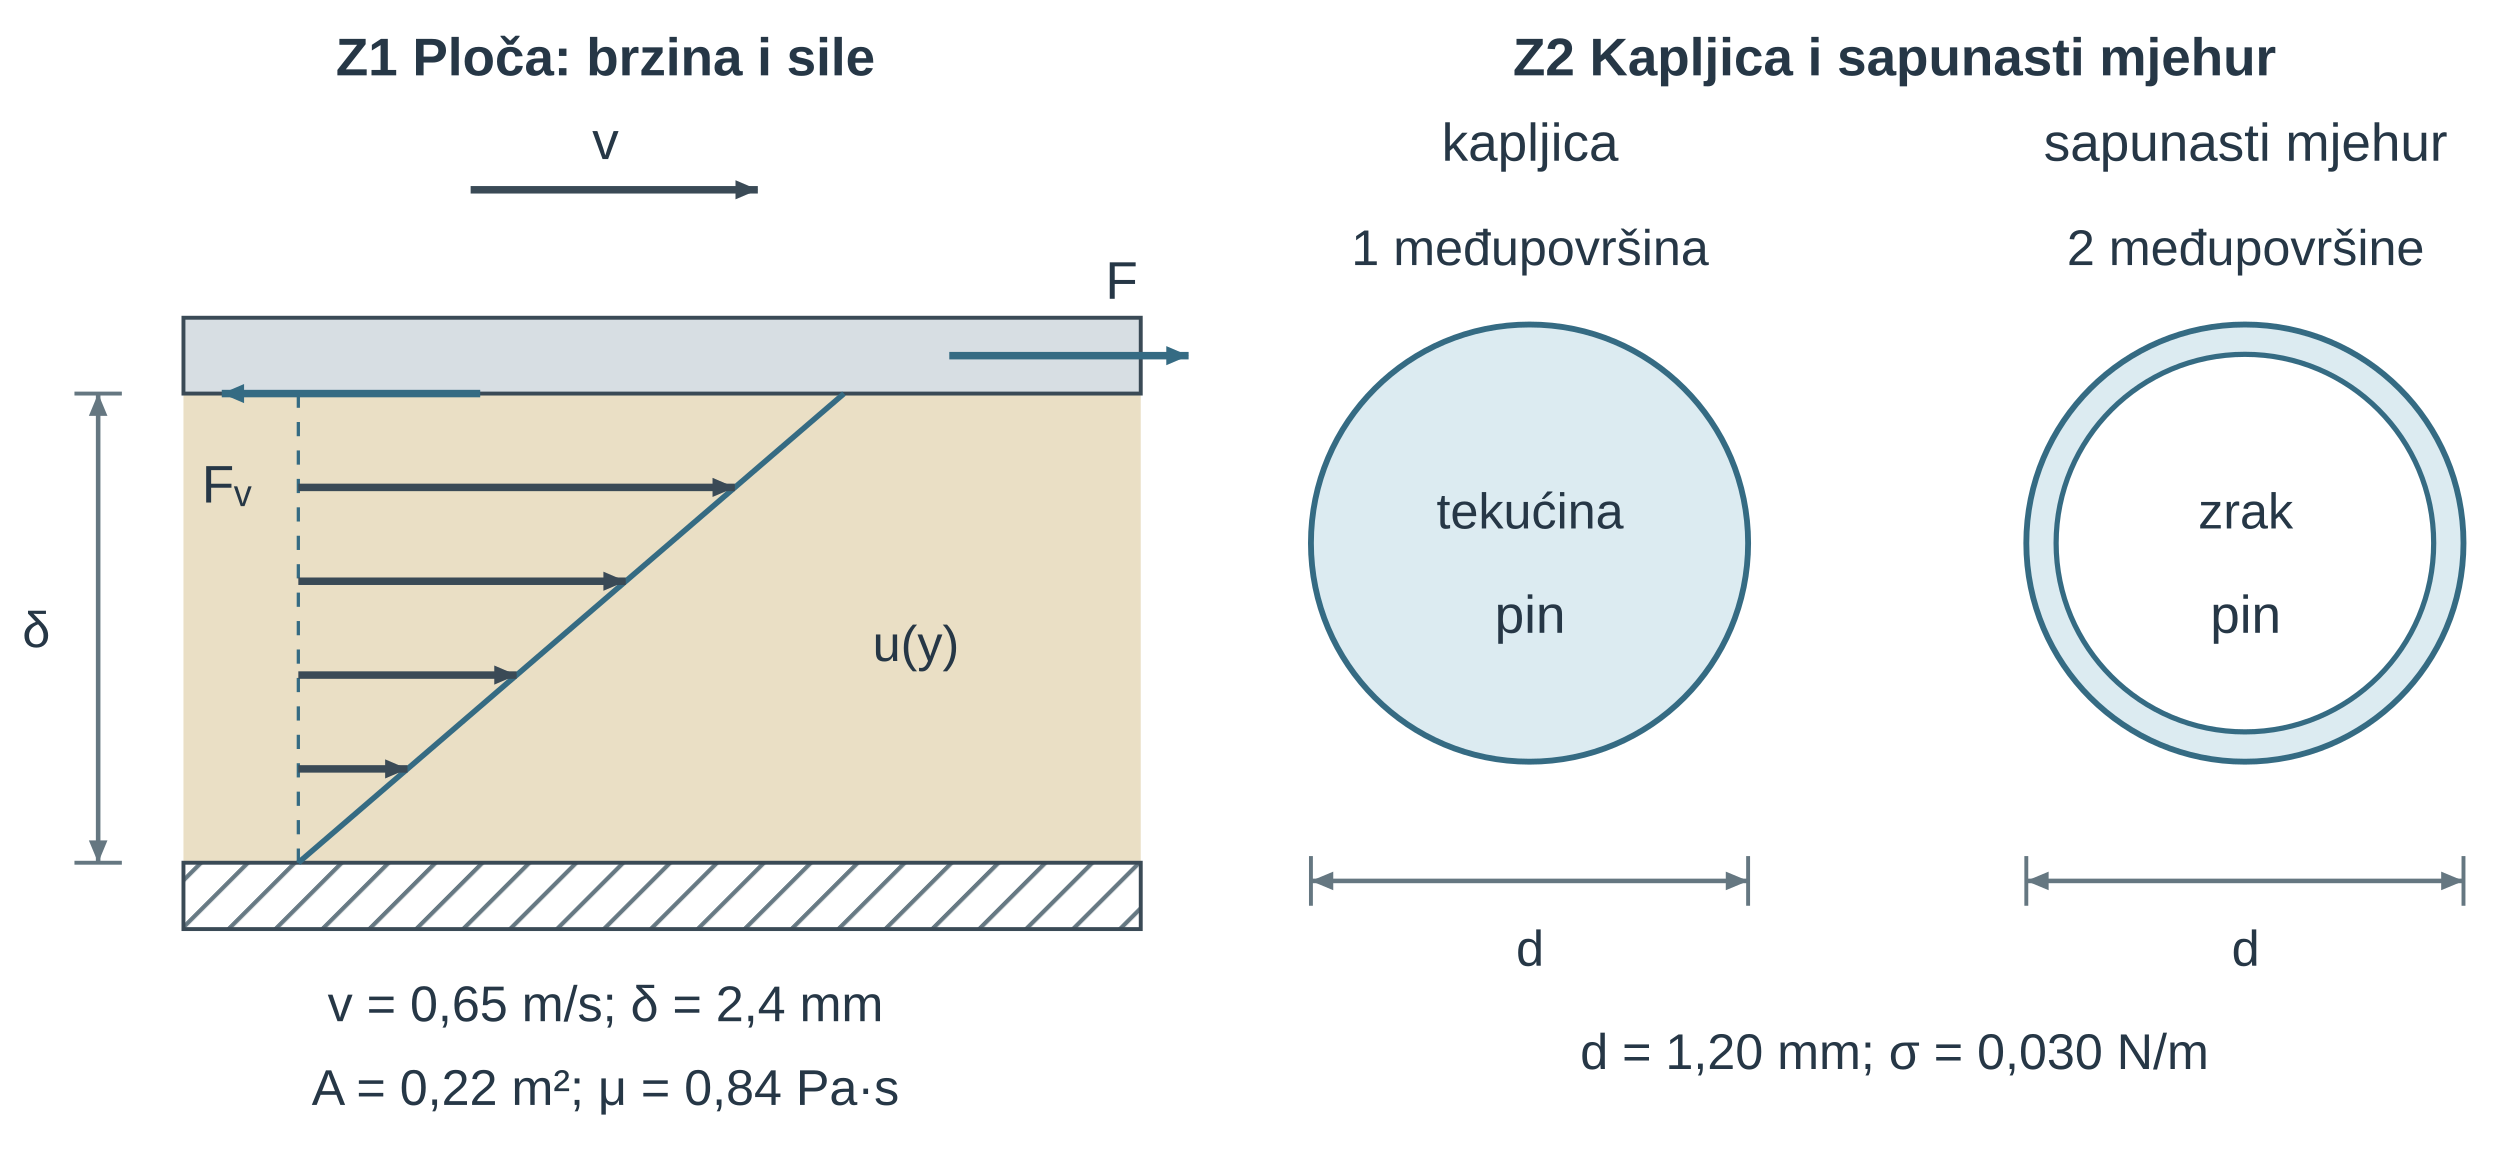
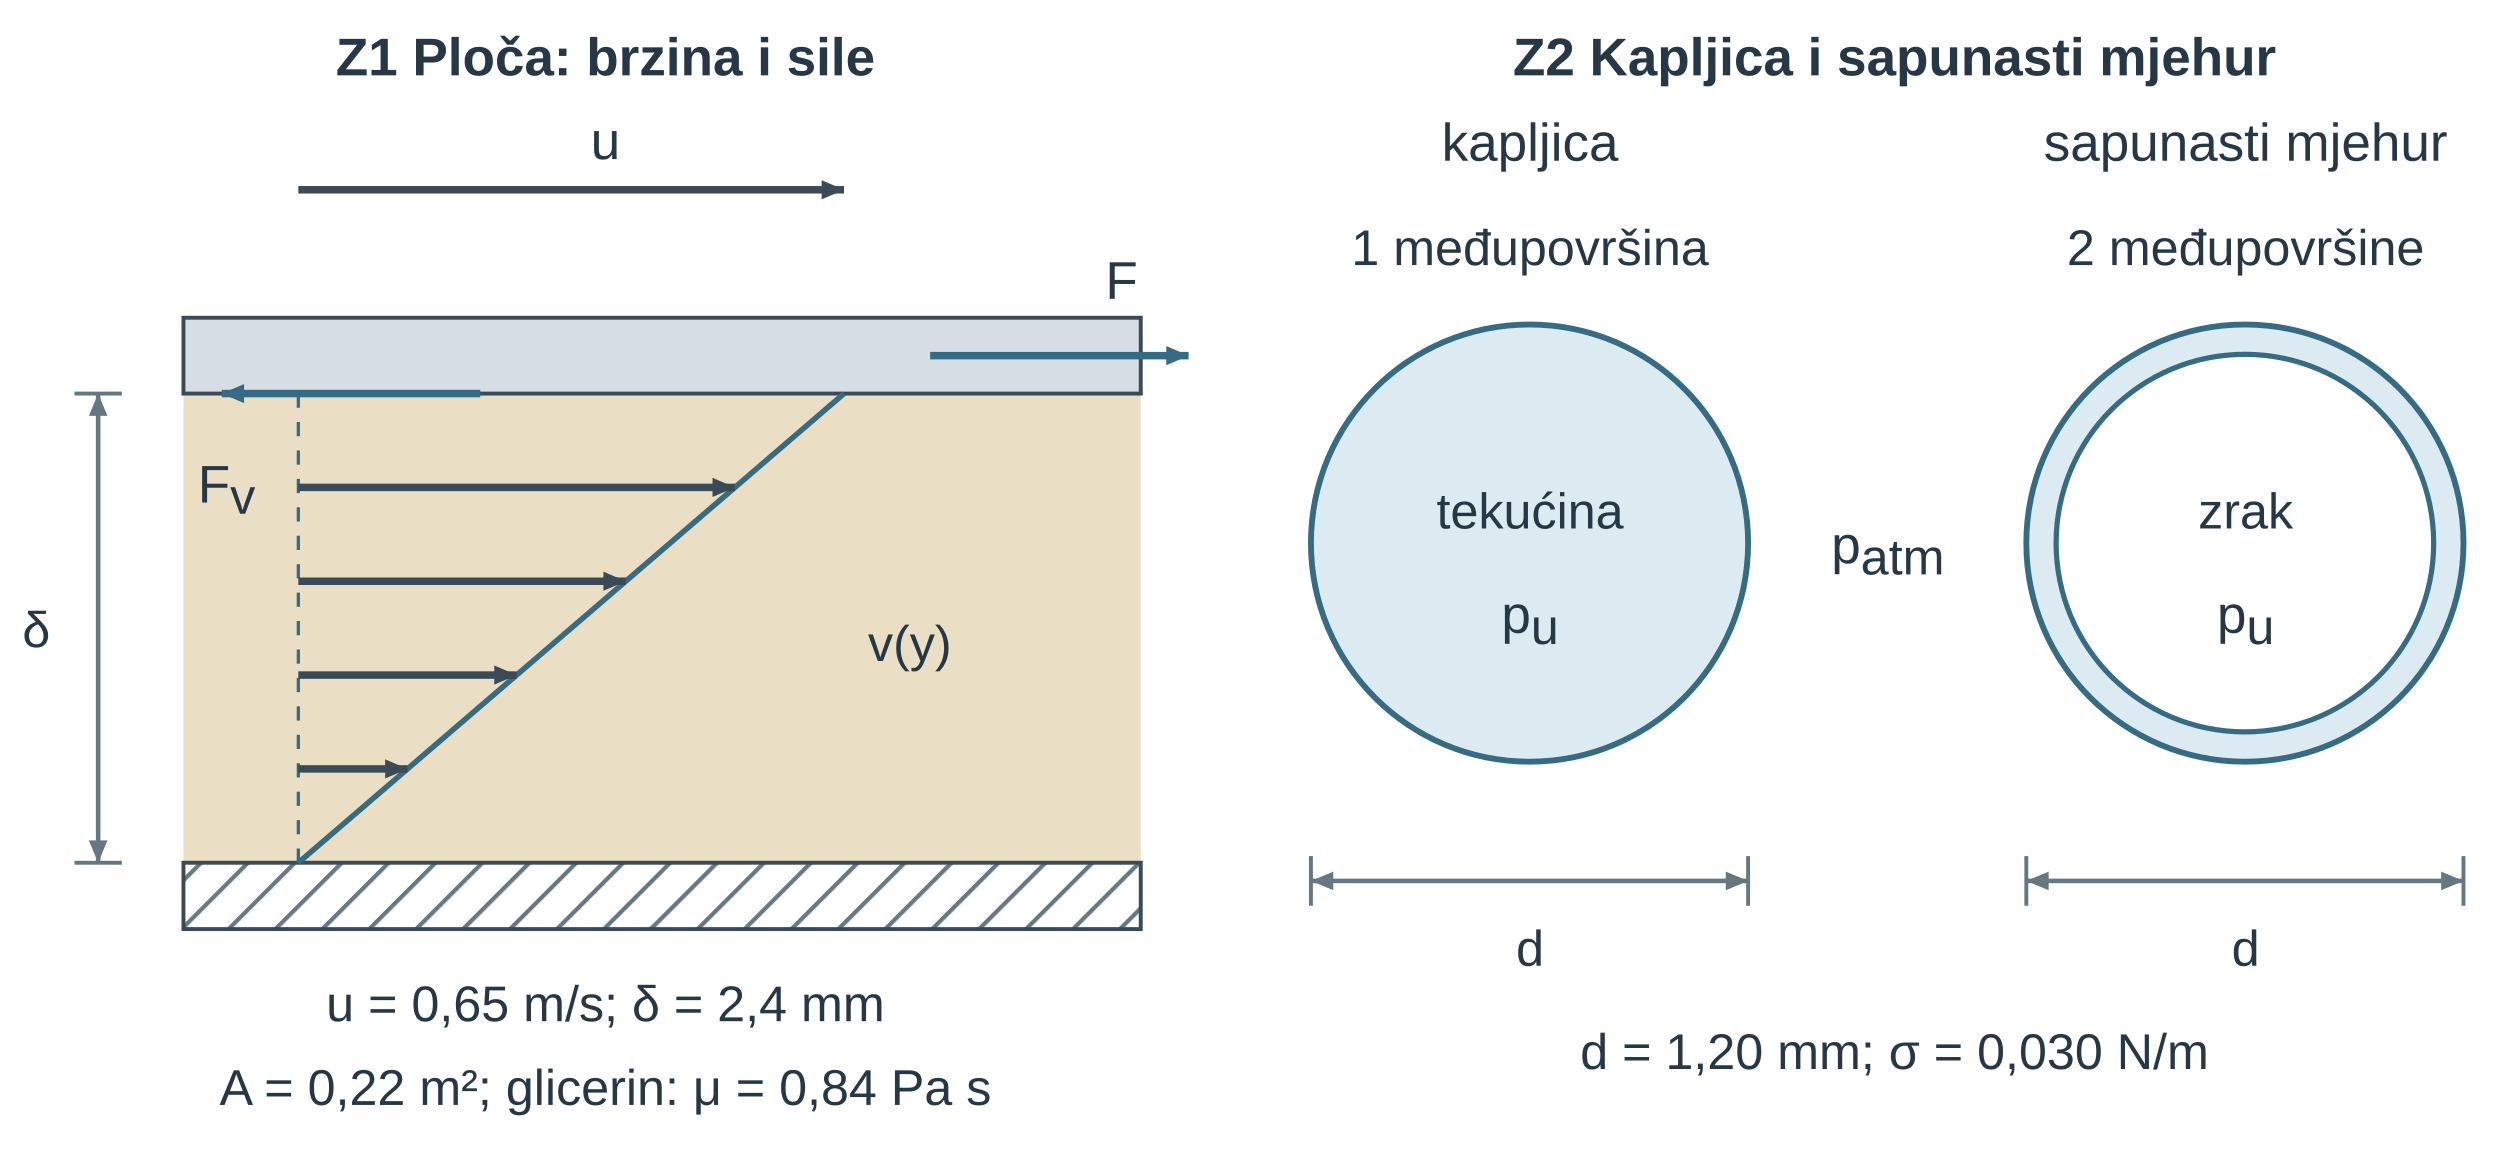
<svg xmlns="http://www.w3.org/2000/svg" width="447.874pt" height="207.443pt" viewBox="0 0 447.874 207.443" role="img">
  <defs>
    <pattern id="u02vs_hatch" width="7" height="7" patternUnits="userSpaceOnUse" patternTransform="rotate(45)">
      <line x1="0" y1="0" x2="0" y2="7" stroke="#657781" stroke-width="1.8" />
    </pattern>
    <marker id="u02vs_v" markerWidth="7" markerHeight="6" refX="7" refY="3" orient="auto">
      <path d="M0 0 L7 3 L0 6 Z" fill="#356b83" />
    </marker>
    <marker id="u02vs_dim" markerWidth="6" markerHeight="5" refX="6" refY="2.5" orient="auto-start-reverse">
      <path d="M0 0 L6 2.5 L0 5 Z" fill="#657781" />
    </marker>
    <marker id="u02vs_dimSmall" markerWidth="3" markerHeight="3" refX="3" refY="1.5" orient="auto-start-reverse">
      <path d="M0 0 L3 1.5 L0 3 Z" fill="#657781" />
    </marker>
    <marker id="u02vs_forceMarker" markerWidth="7" markerHeight="6" refX="7" refY="3" orient="auto">
      <path d="M0 0 L7 3 L0 6 Z" fill="#356b83" />
    </marker>
    <marker id="u02vs_pressureMarker" markerWidth="7" markerHeight="6" refX="7" refY="3" orient="auto">
      <path d="M0 0 L7 3 L0 6 Z" fill="#356b83" />
    </marker>
    <marker id="u02vs_reactionMarker" markerWidth="7" markerHeight="6" refX="7" refY="3" orient="auto">
      <path d="M0 0 L7 3 L0 6 Z" fill="#356b83" />
    </marker>
    <marker id="u02vs_axisMarker" markerWidth="7" markerHeight="6" refX="7" refY="3" orient="auto">
      <path d="M0 0 L7 3 L0 6 Z" fill="#3a4a56" />
    </marker>
  </defs>
  <g font-family="Arial, Liberation Sans, sans-serif">
    <g transform="translate(108.469 13.5)">
      <text data-source-text="1" x="0" y="0" text-anchor="middle" font-size="9.5" font-weight="600" fill="rgb(38, 55, 70)">Z1 Ploča: brzina i sile</text>
    </g>
    <g transform="translate(108.469 28.5)">
-       <text data-source-text="2" x="0" y="0" text-anchor="middle" font-size="9.5" font-weight="400" fill="rgb(38, 55, 70)">v</text>
+       <text data-source-text="2" x="0" y="0" text-anchor="middle" font-size="9.5" font-weight="400" fill="rgb(38, 55, 70)">u</text>
    </g>
    <g transform="translate(-16.376 -54.295) scale(0.849)">
      <g transform="matrix(1 0 0 1 3 17)">
        <rect x="55" y="130" width="202" height="99" rx="0" fill="rgb(234, 223, 197)" stroke="none" stroke-width="1.2px" stroke-linecap="butt" stroke-linejoin="miter" stroke-dasharray="none" fill-opacity="1" stroke-opacity="1" opacity="1" marker-start="none" marker-mid="none" marker-end="none" data-source-geometry="1" />
      </g>
    </g>
    <g transform="translate(-16.376 -54.295) scale(0.849)">
      <g transform="matrix(1 0 0 1 3 17)">
        <rect x="55" y="114" width="202" height="16" rx="0" fill="rgb(215, 222, 227)" stroke="rgb(58, 74, 86)" stroke-width="0.825" stroke-linecap="butt" stroke-linejoin="miter" stroke-dasharray="none" fill-opacity="1" stroke-opacity="1" opacity="1" marker-start="none" marker-mid="none" marker-end="none" data-source-geometry="2" />
      </g>
    </g>
    <g transform="translate(-16.376 -54.295) scale(0.849)">
      <g transform="matrix(1 0 0 1 3 17)">
        <rect x="55" y="229" width="202" height="14" rx="0" fill="url(#u02vs_hatch)" stroke="rgb(58, 74, 86)" stroke-width="0.825" stroke-linecap="butt" stroke-linejoin="miter" stroke-dasharray="none" fill-opacity="1" stroke-opacity="1" opacity="1" marker-start="none" marker-mid="none" marker-end="none" data-source-geometry="3" />
      </g>
    </g>
    <g transform="translate(-16.376 -54.295) scale(0.849)">
      <g transform="matrix(1 0 0 1 3 17)">
        <line x1="79.24" y1="229" x2="79.24" y2="130" stroke="rgb(53, 107, 131)" stroke-width="0.687" stroke-dasharray="3px, 3px" fill="rgb(58, 74, 86)" stroke-linecap="butt" stroke-linejoin="miter" fill-opacity="1" stroke-opacity="1" opacity="1" marker-start="none" marker-mid="none" marker-end="none" data-source-geometry="4" />
      </g>
    </g>
    <g transform="translate(-16.376 -54.295) scale(0.849)">
      <g transform="matrix(1 0 0 1 3 17)">
        <line x1="79.24" y1="229" x2="194.38" y2="130" stroke="rgb(53, 107, 131)" stroke-width="1.168" fill="rgb(58, 74, 86)" stroke-linecap="butt" stroke-linejoin="miter" stroke-dasharray="none" fill-opacity="1" stroke-opacity="1" opacity="1" marker-start="none" marker-mid="none" marker-end="none" data-source-geometry="5" />
      </g>
    </g>
    <defs>
      <marker id="u02vs_axisMarker-print-0-6-marker-end" markerWidth="4.711" markerHeight="4.038" refX="7" refY="3" orient="auto" viewBox="0 0 7 6" markerUnits="userSpaceOnUse">
        <path d="M0 0 L7 3 L0 6 Z" fill="#3a4a56" />
      </marker>
    </defs>
    <g transform="translate(-16.376 -54.295) scale(0.849)">
      <g transform="matrix(1 0 0 1 3 17)">
        <path d="M79.24 209.2 L102.268 209.2" fill="none" stroke="rgb(58, 74, 86)" stroke-width="1.58" marker-end="url(#u02vs_axisMarker-print-0-6-marker-end)" stroke-linecap="butt" stroke-linejoin="miter" stroke-dasharray="none" fill-opacity="1" stroke-opacity="1" opacity="1" marker-start="none" marker-mid="none" data-source-geometry="6" />
      </g>
    </g>
    <defs>
      <marker id="u02vs_axisMarker-print-0-7-marker-end" markerWidth="4.711" markerHeight="4.038" refX="7" refY="3" orient="auto" viewBox="0 0 7 6" markerUnits="userSpaceOnUse">
        <path d="M0 0 L7 3 L0 6 Z" fill="#3a4a56" />
      </marker>
    </defs>
    <g transform="translate(-16.376 -54.295) scale(0.849)">
      <g transform="matrix(1 0 0 1 3 17)">
        <path d="M79.24 189.4 L125.296 189.4" fill="none" stroke="rgb(58, 74, 86)" stroke-width="1.58" marker-end="url(#u02vs_axisMarker-print-0-7-marker-end)" stroke-linecap="butt" stroke-linejoin="miter" stroke-dasharray="none" fill-opacity="1" stroke-opacity="1" opacity="1" marker-start="none" marker-mid="none" data-source-geometry="7" />
      </g>
    </g>
    <defs>
      <marker id="u02vs_axisMarker-print-0-8-marker-end" markerWidth="4.711" markerHeight="4.038" refX="7" refY="3" orient="auto" viewBox="0 0 7 6" markerUnits="userSpaceOnUse">
        <path d="M0 0 L7 3 L0 6 Z" fill="#3a4a56" />
      </marker>
    </defs>
    <g transform="translate(-16.376 -54.295) scale(0.849)">
      <g transform="matrix(1 0 0 1 3 17)">
        <path d="M79.24 169.6 L148.324 169.6" fill="none" stroke="rgb(58, 74, 86)" stroke-width="1.58" marker-end="url(#u02vs_axisMarker-print-0-8-marker-end)" stroke-linecap="butt" stroke-linejoin="miter" stroke-dasharray="none" fill-opacity="1" stroke-opacity="1" opacity="1" marker-start="none" marker-mid="none" data-source-geometry="8" />
      </g>
    </g>
    <defs>
      <marker id="u02vs_axisMarker-print-0-9-marker-end" markerWidth="4.711" markerHeight="4.038" refX="7" refY="3" orient="auto" viewBox="0 0 7 6" markerUnits="userSpaceOnUse">
        <path d="M0 0 L7 3 L0 6 Z" fill="#3a4a56" />
      </marker>
    </defs>
    <g transform="translate(-16.376 -54.295) scale(0.849)">
      <g transform="matrix(1 0 0 1 3 17)">
        <path d="M79.24 149.8 L171.352 149.8" fill="none" stroke="rgb(58, 74, 86)" stroke-width="1.58" marker-end="url(#u02vs_axisMarker-print-0-9-marker-end)" stroke-linecap="butt" stroke-linejoin="miter" stroke-dasharray="none" fill-opacity="1" stroke-opacity="1" opacity="1" marker-start="none" marker-mid="none" data-source-geometry="9" />
      </g>
    </g>
    <defs>
      <marker id="u02vs_axisMarker-print-0-10-marker-end" markerWidth="4.711" markerHeight="4.038" refX="7" refY="3" orient="auto" viewBox="0 0 7 6" markerUnits="userSpaceOnUse">
        <path d="M0 0 L7 3 L0 6 Z" fill="#3a4a56" />
      </marker>
    </defs>
    <g transform="translate(-16.376 -54.295) scale(0.849)">
      <g transform="matrix(1 0 0 1 3 17)">
-         <path d="M115.6 87 L176.2 87" fill="none" stroke="rgb(58, 74, 86)" stroke-width="1.58" marker-end="url(#u02vs_axisMarker-print-0-10-marker-end)" stroke-linecap="butt" stroke-linejoin="miter" stroke-dasharray="none" fill-opacity="1" stroke-opacity="1" opacity="1" marker-start="none" marker-mid="none" data-source-geometry="10" />
+         <path d="M79.24 87 L194.38 87" fill="none" stroke="rgb(58, 74, 86)" stroke-width="1.58" marker-end="url(#u02vs_axisMarker-print-0-10-marker-end)" stroke-linecap="butt" stroke-linejoin="miter" stroke-dasharray="none" fill-opacity="1" stroke-opacity="1" opacity="1" marker-start="none" marker-mid="none" data-source-geometry="10" />
      </g>
    </g>
    <defs>
      <marker id="u02vs_reactionMarker-print-0-12-marker-end" markerWidth="4.711" markerHeight="4.038" refX="7" refY="3" orient="auto" viewBox="0 0 7 6" markerUnits="userSpaceOnUse">
        <path d="M0 0 L7 3 L0 6 Z" fill="#356b83" />
      </marker>
    </defs>
    <g transform="translate(-16.376 -54.295) scale(0.849)">
      <g transform="matrix(1 0 0 1 3 17)">
        <path d="M117.62 130 L63.08 130" fill="none" stroke="rgb(53, 107, 131)" stroke-width="1.58" marker-end="url(#u02vs_reactionMarker-print-0-12-marker-end)" stroke-linecap="butt" stroke-linejoin="miter" stroke-dasharray="none" fill-opacity="1" stroke-opacity="1" opacity="1" marker-start="none" marker-mid="none" data-source-geometry="12" />
      </g>
    </g>
    <defs>
      <marker id="u02vs_forceMarker-print-0-14-marker-end" markerWidth="4.711" markerHeight="4.038" refX="7" refY="3" orient="auto" viewBox="0 0 7 6" markerUnits="userSpaceOnUse">
        <path d="M0 0 L7 3 L0 6 Z" fill="#356b83" />
      </marker>
    </defs>
    <g transform="translate(-16.376 -54.295) scale(0.849)">
      <g transform="matrix(1 0 0 1 3 17)">
-         <path d="M216.6 122 L267.1 122" fill="none" stroke="rgb(53, 107, 131)" stroke-width="1.58" marker-end="url(#u02vs_forceMarker-print-0-14-marker-end)" stroke-linecap="butt" stroke-linejoin="miter" stroke-dasharray="none" fill-opacity="1" stroke-opacity="1" opacity="1" marker-start="none" marker-mid="none" data-source-geometry="14" />
+         <path d="M212.56 122 L267.1 122" fill="none" stroke="rgb(53, 107, 131)" stroke-width="1.58" marker-end="url(#u02vs_forceMarker-print-0-14-marker-end)" stroke-linecap="butt" stroke-linejoin="miter" stroke-dasharray="none" fill-opacity="1" stroke-opacity="1" opacity="1" marker-start="none" marker-mid="none" data-source-geometry="14" />
      </g>
    </g>
    <g transform="translate(-16.376 -54.295) scale(0.849)">
      <g transform="matrix(1 0 0 1 3 17)">
        <line x1="32" y1="130" x2="42" y2="130" stroke="rgb(101, 119, 129)" stroke-width="0.825" fill="rgb(58, 74, 86)" stroke-linecap="butt" stroke-linejoin="miter" stroke-dasharray="none" fill-opacity="1" stroke-opacity="1" opacity="1" marker-start="none" marker-mid="none" marker-end="none" data-source-geometry="17" />
      </g>
    </g>
    <g transform="translate(-16.376 -54.295) scale(0.849)">
      <g transform="matrix(1 0 0 1 3 17)">
        <line x1="32" y1="229" x2="42" y2="229" stroke="rgb(101, 119, 129)" stroke-width="0.825" fill="rgb(58, 74, 86)" stroke-linecap="butt" stroke-linejoin="miter" stroke-dasharray="none" fill-opacity="1" stroke-opacity="1" opacity="1" marker-start="none" marker-mid="none" marker-end="none" data-source-geometry="18" />
      </g>
    </g>
    <defs>
      <marker id="u02vs_dim-print-0-19-marker-start" markerWidth="4.711" markerHeight="3.926" refX="6" refY="2.5" orient="auto-start-reverse" viewBox="0 0 6 5" markerUnits="userSpaceOnUse">
        <path d="M0 0 L6 2.5 L0 5 Z" fill="#657781" />
      </marker>
    </defs>
    <defs>
      <marker id="u02vs_dim-print-0-19-marker-end" markerWidth="4.711" markerHeight="3.926" refX="6" refY="2.5" orient="auto-start-reverse" viewBox="0 0 6 5" markerUnits="userSpaceOnUse">
        <path d="M0 0 L6 2.5 L0 5 Z" fill="#657781" />
      </marker>
    </defs>
    <g transform="translate(-16.376 -54.295) scale(0.849)">
      <g transform="matrix(1 0 0 1 3 17)">
        <path d="M37 130 L37 229" fill="none" stroke="rgb(101, 119, 129)" stroke-width="0.962" marker-start="url(#u02vs_dim-print-0-19-marker-start)" marker-end="url(#u02vs_dim-print-0-19-marker-end)" stroke-linecap="butt" stroke-linejoin="miter" stroke-dasharray="none" fill-opacity="1" stroke-opacity="1" opacity="1" marker-mid="none" data-source-geometry="19" />
      </g>
    </g>
    <g transform="translate(200.932 53.527)">
      <text data-source-text="4" x="0" y="0" text-anchor="middle" font-size="9.5" font-weight="400" fill="rgb(38, 55, 70)">F</text>
    </g>
    <g transform="translate(40.583 90.033)">
-       <text data-source-text="3" x="0" y="0" text-anchor="middle" font-size="9.5" font-weight="400" fill="rgb(38, 55, 70)">Fᵥ</text>
+       <text data-source-text="3" x="0" y="0" text-anchor="middle" font-size="9.5" font-weight="400" fill="rgb(38, 55, 70)">F<tspan font-size="9" font-weight="400" font-style="normal" fill="rgb(38, 55, 70)" baseline-shift="-2">v</tspan>
+       </text>
    </g>
    <g transform="translate(4 115.928)">
      <text data-source-text="6" x="0" y="0" text-anchor="start" font-size="9" font-weight="400" fill="rgb(38, 55, 70)">δ</text>
    </g>
-     <g transform="translate(156.343 118.415)">
-       <text data-source-text="5" x="0" y="0" text-anchor="start" font-size="9" font-weight="400" fill="rgb(38, 55, 70)">u(y)</text>
+     <g transform="translate(155.494 118.415)">
+       <text data-source-text="5" x="0" y="0" text-anchor="start" font-size="9" font-weight="400" fill="rgb(38, 55, 70)">v(y)</text>
    </g>
    <g transform="translate(108.469 182.943)">
-       <text data-source-text="7" x="0" y="0" text-anchor="middle" font-size="9" font-weight="400" fill="rgb(38, 55, 70)">v = 0,65 m/s; δ = 2,4 mm</text>
+       <text data-source-text="7" x="0" y="0" text-anchor="middle" font-size="9" font-weight="400" fill="rgb(38, 55, 70)">u = 0,65 m/s; δ = 2,4 mm</text>
    </g>
    <g transform="translate(108.469 197.943)">
-       <text data-source-text="8" x="0" y="0" text-anchor="middle" font-size="9" font-weight="400" fill="rgb(38, 55, 70)">A = 0,22 m²; μ = 0,84 Pa·s</text>
+       <text data-source-text="8" x="0" y="0" text-anchor="middle" font-size="9" font-weight="400" fill="rgb(38, 55, 70)">A = 0,22 m²; glicerin: μ = 0,84 Pa s</text>
    </g>
    <g transform="translate(230.937 0)">
      <g transform="translate(108.469 13.5)">
        <text data-source-text="9" x="0" y="0" text-anchor="middle" font-size="9.5" font-weight="600" fill="rgb(38, 55, 70)">Z2 Kapljica i sapunasti mjehur</text>
      </g>
      <g transform="translate(-279.994 -59.343) scale(0.89)">
        <g transform="matrix(1 0 0 1 289 17)">
          <circle cx="74" cy="159" r="44" fill="rgb(220, 235, 241)" stroke="rgb(53, 107, 131)" stroke-width="1.179" stroke-linecap="butt" stroke-linejoin="miter" stroke-dasharray="none" fill-opacity="1" stroke-opacity="1" opacity="1" marker-start="none" marker-mid="none" marker-end="none" data-source-geometry="24" />
        </g>
      </g>
      <g transform="translate(-279.994 -59.343) scale(0.89)">
        <g transform="matrix(1 0 0 1 289 17)">
          <line x1="30" y1="222" x2="30" y2="232" stroke="rgb(101, 119, 129)" stroke-width="0.786" fill="rgb(58, 74, 86)" stroke-linecap="butt" stroke-linejoin="miter" stroke-dasharray="none" fill-opacity="1" stroke-opacity="1" opacity="1" marker-start="none" marker-mid="none" marker-end="none" data-source-geometry="29" />
        </g>
      </g>
      <g transform="translate(-279.994 -59.343) scale(0.89)">
        <g transform="matrix(1 0 0 1 289 17)">
          <line x1="118" y1="222" x2="118" y2="232" stroke="rgb(101, 119, 129)" stroke-width="0.786" fill="rgb(58, 74, 86)" stroke-linecap="butt" stroke-linejoin="miter" stroke-dasharray="none" fill-opacity="1" stroke-opacity="1" opacity="1" marker-start="none" marker-mid="none" marker-end="none" data-source-geometry="30" />
        </g>
      </g>
      <defs>
        <marker id="u02vs_dim-print-1-31-marker-start" markerWidth="4.493" markerHeight="3.744" refX="6" refY="2.5" orient="auto-start-reverse" viewBox="0 0 6 5" markerUnits="userSpaceOnUse">
          <path d="M0 0 L6 2.5 L0 5 Z" fill="#657781" />
        </marker>
      </defs>
      <defs>
        <marker id="u02vs_dim-print-1-31-marker-end" markerWidth="4.493" markerHeight="3.744" refX="6" refY="2.5" orient="auto-start-reverse" viewBox="0 0 6 5" markerUnits="userSpaceOnUse">
          <path d="M0 0 L6 2.5 L0 5 Z" fill="#657781" />
        </marker>
      </defs>
      <g transform="translate(-279.994 -59.343) scale(0.89)">
        <g transform="matrix(1 0 0 1 289 17)">
          <path d="M30 227 L118 227" fill="none" stroke="rgb(101, 119, 129)" stroke-width="0.917" marker-start="url(#u02vs_dim-print-1-31-marker-start)" marker-end="url(#u02vs_dim-print-1-31-marker-end)" stroke-linecap="butt" stroke-linejoin="miter" stroke-dasharray="none" fill-opacity="1" stroke-opacity="1" opacity="1" marker-mid="none" data-source-geometry="31" />
        </g>
      </g>
      <g transform="translate(-279.994 -59.343) scale(0.89)">
        <g transform="matrix(1 0 0 1 289 17)">
          <circle cx="218" cy="159" r="44" fill="rgb(220, 235, 241)" stroke="rgb(53, 107, 131)" stroke-width="1.179" stroke-linecap="butt" stroke-linejoin="miter" stroke-dasharray="none" fill-opacity="1" stroke-opacity="1" opacity="1" marker-start="none" marker-mid="none" marker-end="none" data-source-geometry="33" />
        </g>
      </g>
      <g transform="translate(-279.994 -59.343) scale(0.89)">
        <g transform="matrix(1 0 0 1 289 17)">
          <circle cx="218" cy="159" r="38" fill="rgb(255, 255, 255)" stroke="rgb(53, 107, 131)" stroke-width="1.048" stroke-linecap="butt" stroke-linejoin="miter" stroke-dasharray="none" fill-opacity="1" stroke-opacity="1" opacity="1" marker-start="none" marker-mid="none" marker-end="none" data-source-geometry="34" />
        </g>
      </g>
      <g transform="translate(-279.994 -59.343) scale(0.89)">
        <g transform="matrix(1 0 0 1 289 17)">
          <line x1="174" y1="222" x2="174" y2="232" stroke="rgb(101, 119, 129)" stroke-width="0.786" fill="rgb(58, 74, 86)" stroke-linecap="butt" stroke-linejoin="miter" stroke-dasharray="none" fill-opacity="1" stroke-opacity="1" opacity="1" marker-start="none" marker-mid="none" marker-end="none" data-source-geometry="39" />
        </g>
      </g>
      <g transform="translate(-279.994 -59.343) scale(0.89)">
        <g transform="matrix(1 0 0 1 289 17)">
          <line x1="262" y1="222" x2="262" y2="232" stroke="rgb(101, 119, 129)" stroke-width="0.786" fill="rgb(58, 74, 86)" stroke-linecap="butt" stroke-linejoin="miter" stroke-dasharray="none" fill-opacity="1" stroke-opacity="1" opacity="1" marker-start="none" marker-mid="none" marker-end="none" data-source-geometry="40" />
        </g>
      </g>
      <defs>
        <marker id="u02vs_dim-print-1-41-marker-start" markerWidth="4.493" markerHeight="3.744" refX="6" refY="2.5" orient="auto-start-reverse" viewBox="0 0 6 5" markerUnits="userSpaceOnUse">
          <path d="M0 0 L6 2.5 L0 5 Z" fill="#657781" />
        </marker>
      </defs>
      <defs>
        <marker id="u02vs_dim-print-1-41-marker-end" markerWidth="4.493" markerHeight="3.744" refX="6" refY="2.5" orient="auto-start-reverse" viewBox="0 0 6 5" markerUnits="userSpaceOnUse">
          <path d="M0 0 L6 2.5 L0 5 Z" fill="#657781" />
        </marker>
      </defs>
      <g transform="translate(-279.994 -59.343) scale(0.89)">
        <g transform="matrix(1 0 0 1 289 17)">
          <path d="M174 227 L262 227" fill="none" stroke="rgb(101, 119, 129)" stroke-width="0.917" marker-start="url(#u02vs_dim-print-1-41-marker-start)" marker-end="url(#u02vs_dim-print-1-41-marker-end)" stroke-linecap="butt" stroke-linejoin="miter" stroke-dasharray="none" fill-opacity="1" stroke-opacity="1" opacity="1" marker-mid="none" data-source-geometry="41" />
        </g>
      </g>
      <g transform="translate(43.172 28.793)">
        <text data-source-text="10" x="0" y="0" text-anchor="middle" font-size="9.5" font-weight="400" fill="rgb(38, 55, 70)">kapljica</text>
      </g>
      <g transform="translate(171.369 28.793)">
        <text data-source-text="15" x="0" y="0" text-anchor="middle" font-size="9.5" font-weight="400" fill="rgb(38, 55, 70)">sapunasti mjehur</text>
      </g>
      <g transform="translate(43.172 47.488)">
        <text data-source-text="11" x="0" y="0" text-anchor="middle" font-size="9" font-weight="400" fill="rgb(38, 55, 70)">1 međupovršina</text>
      </g>
      <g transform="translate(171.369 47.488)">
        <text data-source-text="16" x="0" y="0" text-anchor="middle" font-size="9" font-weight="400" fill="rgb(38, 55, 70)">2 međupovršine</text>
      </g>
      <g transform="translate(43.172 94.672)">
        <text data-source-text="12" x="0" y="0" text-anchor="middle" font-size="9" font-weight="400" fill="rgb(38, 55, 70)">tekućina</text>
      </g>
      <g transform="translate(171.369 94.672)">
        <text data-source-text="17" x="0" y="0" text-anchor="middle" font-size="9" font-weight="400" fill="rgb(38, 55, 70)">zrak</text>
      </g>
+       <g transform="translate(107.27 100.904)">
+         <text data-source-text="21" x="0" y="0" text-anchor="middle" font-size="9.5" font-weight="400" fill="rgb(38, 55, 70)">p<tspan font-size="9" font-weight="400" font-style="normal" fill="rgb(38, 55, 70)" baseline-shift="-2">atm</tspan>
+         </text>
+       </g>
      <g transform="translate(43.172 113.368)">
-         <text data-source-text="13" x="0" y="0" text-anchor="middle" font-size="9.5" font-weight="400" fill="rgb(38, 55, 70)">pin</text>
+         <text data-source-text="13" x="0" y="0" text-anchor="middle" font-size="9.5" font-weight="400" fill="rgb(38, 55, 70)">p<tspan font-size="9" font-weight="400" font-style="normal" fill="rgb(38, 55, 70)" baseline-shift="-2">u</tspan>
+         </text>
      </g>
      <g transform="translate(171.369 113.368)">
-         <text data-source-text="18" x="0" y="0" text-anchor="middle" font-size="9.5" font-weight="400" fill="rgb(38, 55, 70)">pin</text>
+         <text data-source-text="18" x="0" y="0" text-anchor="middle" font-size="9.5" font-weight="400" fill="rgb(38, 55, 70)">p<tspan font-size="9" font-weight="400" font-style="normal" fill="rgb(38, 55, 70)" baseline-shift="-2">u</tspan>
+         </text>
      </g>
      <g transform="translate(43.172 173.015)">
        <text data-source-text="14" x="0" y="0" text-anchor="middle" font-size="9" font-weight="400" fill="rgb(38, 55, 70)">d</text>
      </g>
      <g transform="translate(171.369 173.015)">
        <text data-source-text="19" x="0" y="0" text-anchor="middle" font-size="9" font-weight="400" fill="rgb(38, 55, 70)">d</text>
      </g>
      <g transform="translate(108.469 191.515)">
        <text data-source-text="20" x="0" y="0" text-anchor="middle" font-size="9" font-weight="400" fill="rgb(38, 55, 70)">d = 1,20 mm; σ = 0,030 N/m</text>
      </g>
    </g>
  </g>
</svg>
